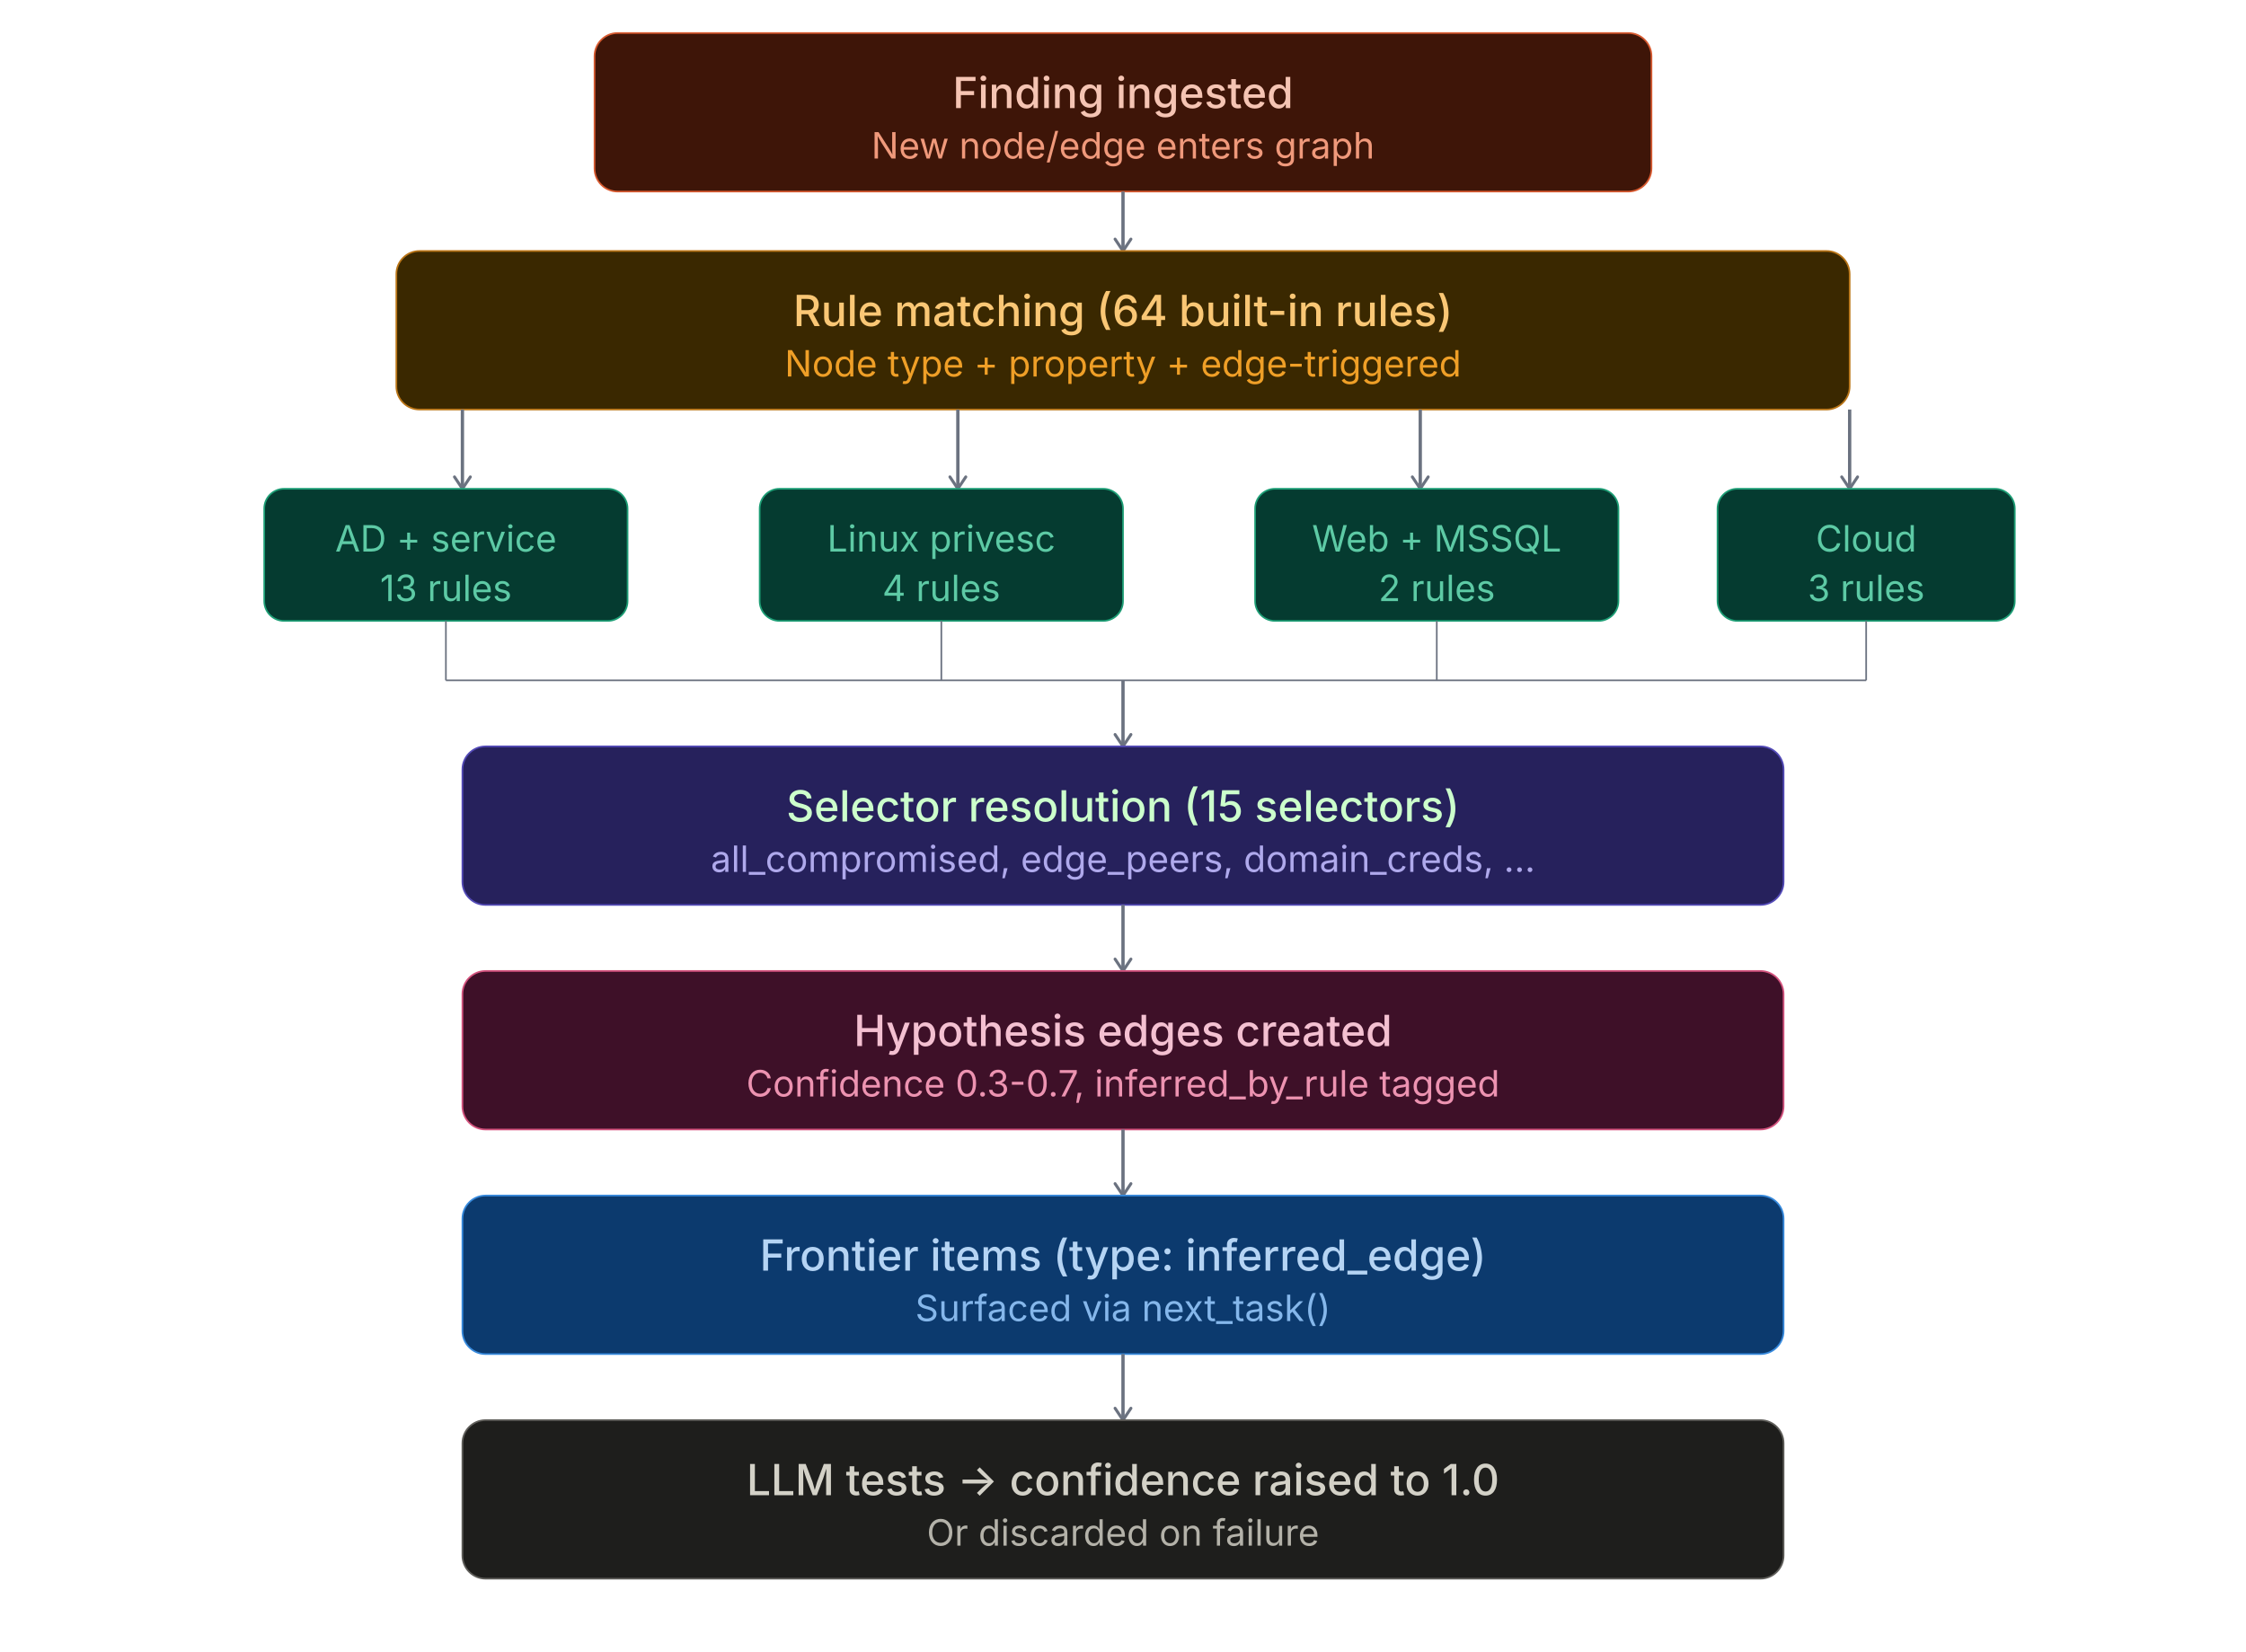
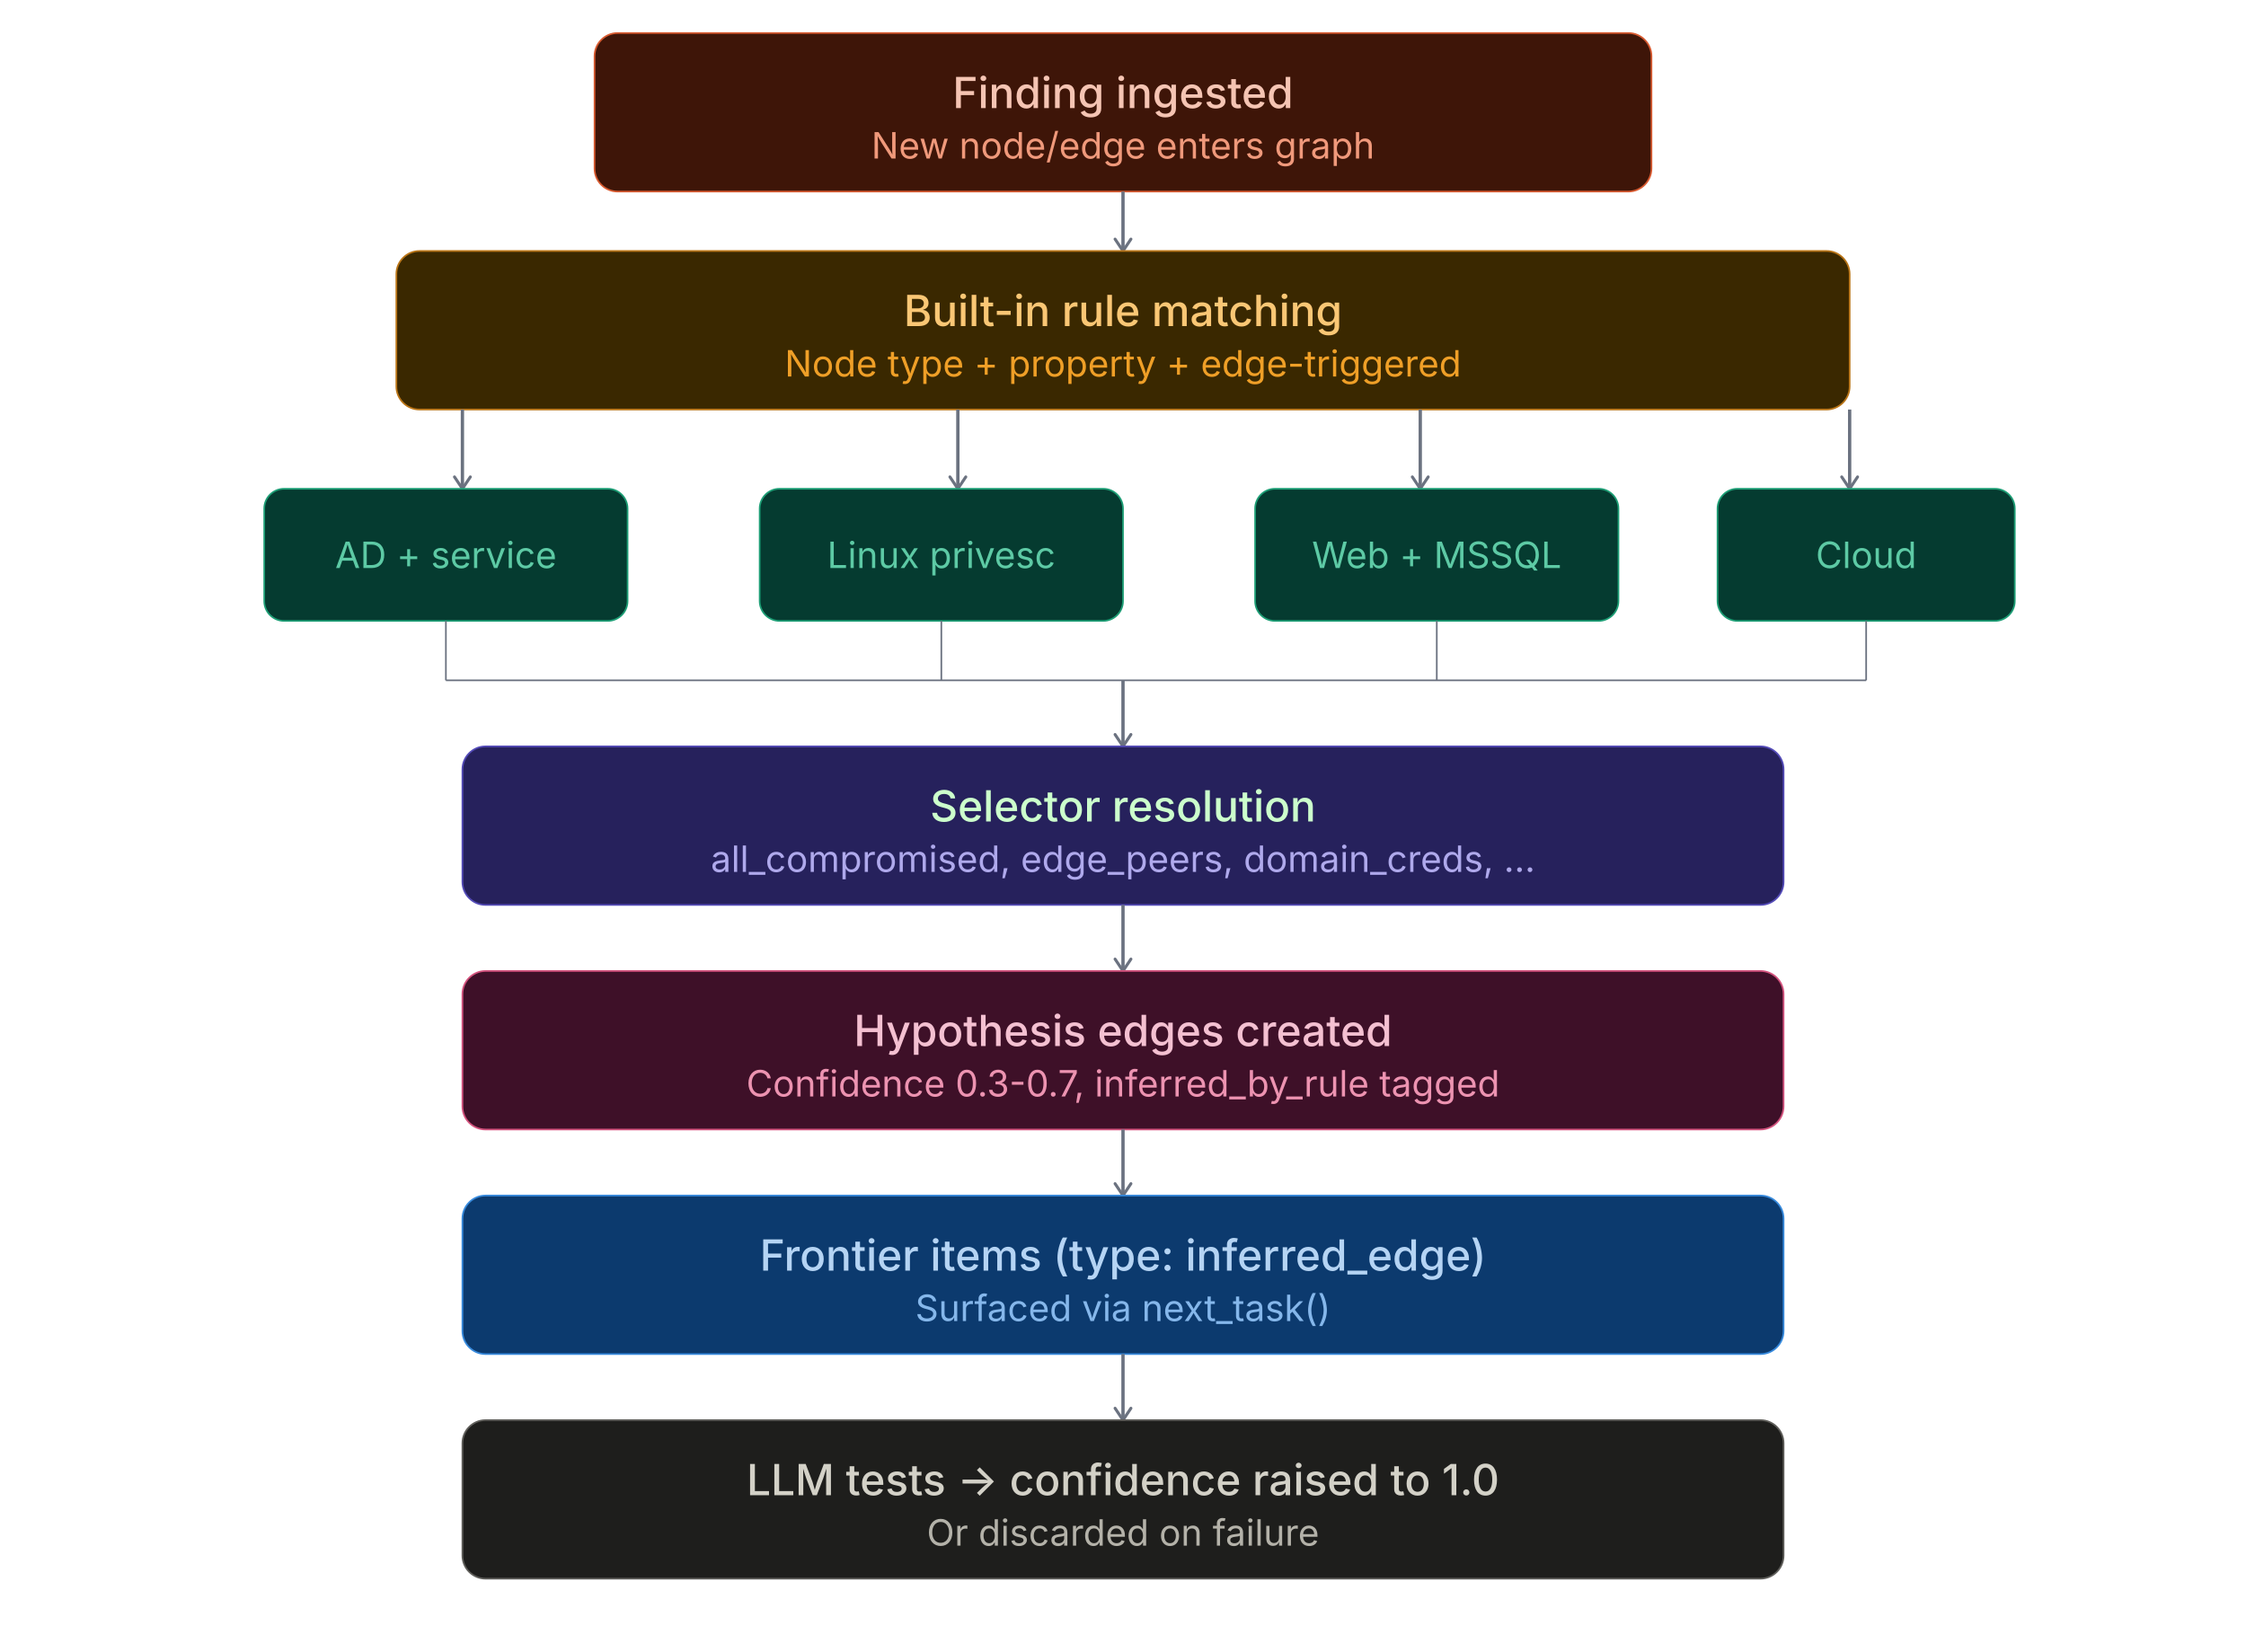
<svg xmlns="http://www.w3.org/2000/svg" viewBox="0 0 680 500">
  <style>
  text{font-family:'Inter',-apple-system,BlinkMacSystemFont,sans-serif}
  .th{font-size:13px;font-weight:500;fill:#e0e0e0}
  .ts{font-size:11px;fill:#9ca3af}
  .arr{stroke:#6b7280;stroke-width:1}
  .n-purple rect{fill:#26215C;stroke:#534AB7;stroke-width:.5}
  .n-purple .th{fill:#CCFFCC}.n-purple .ts{fill:#AFA9EC}
  .n-blue rect{fill:#0C3A6E;stroke:#378ADD;stroke-width:.5}
  .n-blue .th{fill:#B5D4F4}.n-blue .ts{fill:#85B7EB}
  .n-teal rect{fill:#053B30;stroke:#1D9E75;stroke-width:.5}
  .n-teal .th{fill:#9FE1CB}.n-teal .ts{fill:#5DCAA5}
  .n-amber rect{fill:#3A2800;stroke:#BA7517;stroke-width:.5}
  .n-amber .th{fill:#FAC775}.n-amber .ts{fill:#EF9F27}
  .n-coral rect{fill:#3E1508;stroke:#D85A30;stroke-width:.5}
  .n-coral .th{fill:#F5C4B3}.n-coral .ts{fill:#F0997B}
  .n-pink rect{fill:#3E1028;stroke:#D4537E;stroke-width:.5}
  .n-pink .th{fill:#F4C0D1}.n-pink .ts{fill:#ED93B1}
  .n-gray rect{fill:#1e1e1c;stroke:#5F5E5A;stroke-width:.5}
  .n-gray .th{fill:#D3D1C7}.n-gray .ts{fill:#B4B2A9}
  .n-red rect{fill:#3A0F0F;stroke:#A32D2D;stroke-width:.5}
  .n-red .th{fill:#F7C1C1}.n-red .ts{fill:#F09595}
</style>
  <rect width="100%" height="100%" fill="transparent" rx="6" />
  <defs>
    <marker id="arr" viewBox="0 0 10 10" refX="8" refY="5" markerWidth="6" markerHeight="6" orient="auto-start-reverse">
      <path d="M2 1L8 5L2 9" fill="none" stroke="context-stroke" stroke-width="1.5" stroke-linecap="round" stroke-linejoin="round" />
    </marker>
  </defs>
  <g class="n-coral">
    <rect x="180" y="10" width="320" height="48" rx="7" />
    <text class="th" x="340" y="28" text-anchor="middle" dominant-baseline="central">Finding ingested</text>
    <text class="ts" x="340" y="44" text-anchor="middle" dominant-baseline="central">New node/edge enters graph</text>
  </g>
  <line x1="340" y1="58" x2="340" y2="76" class="arr" marker-end="url(#arr)" />
  <g class="n-amber">
    <rect x="120" y="76" width="440" height="48" rx="7" />
-     <text class="th" x="340" y="94" text-anchor="middle" dominant-baseline="central">Rule matching (64 built-in rules)</text>
+     <text class="th" x="340" y="94" text-anchor="middle" dominant-baseline="central">Built-in rule matching</text>
    <text class="ts" x="340" y="110" text-anchor="middle" dominant-baseline="central">Node type + property + edge-triggered</text>
  </g>
  <line x1="140" y1="124" x2="140" y2="148" class="arr" marker-end="url(#arr)" />
  <line x1="290" y1="124" x2="290" y2="148" class="arr" marker-end="url(#arr)" />
  <line x1="430" y1="124" x2="430" y2="148" class="arr" marker-end="url(#arr)" />
  <line x1="560" y1="124" x2="560" y2="148" class="arr" marker-end="url(#arr)" />
  <g class="n-teal">
    <rect x="80" y="148" width="110" height="40" rx="6" />
-     <text class="ts" x="135" y="163" text-anchor="middle" dominant-baseline="central">AD + service</text>
-     <text class="ts" x="135" y="178" text-anchor="middle" dominant-baseline="central">13 rules</text>
+     <text class="ts" x="135" y="168" text-anchor="middle" dominant-baseline="central">AD + service</text>
  </g>
  <g class="n-teal">
    <rect x="230" y="148" width="110" height="40" rx="6" />
-     <text class="ts" x="285" y="163" text-anchor="middle" dominant-baseline="central">Linux privesc</text>
-     <text class="ts" x="285" y="178" text-anchor="middle" dominant-baseline="central">4 rules</text>
+     <text class="ts" x="285" y="168" text-anchor="middle" dominant-baseline="central">Linux privesc</text>
  </g>
  <g class="n-teal">
    <rect x="380" y="148" width="110" height="40" rx="6" />
-     <text class="ts" x="435" y="163" text-anchor="middle" dominant-baseline="central">Web + MSSQL</text>
-     <text class="ts" x="435" y="178" text-anchor="middle" dominant-baseline="central">2 rules</text>
+     <text class="ts" x="435" y="168" text-anchor="middle" dominant-baseline="central">Web + MSSQL</text>
  </g>
  <g class="n-teal">
    <rect x="520" y="148" width="90" height="40" rx="6" />
-     <text class="ts" x="565" y="163" text-anchor="middle" dominant-baseline="central">Cloud</text>
-     <text class="ts" x="565" y="178" text-anchor="middle" dominant-baseline="central">3 rules</text>
+     <text class="ts" x="565" y="168" text-anchor="middle" dominant-baseline="central">Cloud</text>
  </g>
  <line x1="135" y1="188" x2="135" y2="206" stroke="#6b7280" stroke-width=".5" />
  <line x1="285" y1="188" x2="285" y2="206" stroke="#6b7280" stroke-width=".5" />
  <line x1="435" y1="188" x2="435" y2="206" stroke="#6b7280" stroke-width=".5" />
  <line x1="565" y1="188" x2="565" y2="206" stroke="#6b7280" stroke-width=".5" />
  <line x1="135" y1="206" x2="565" y2="206" stroke="#6b7280" stroke-width=".5" />
  <line x1="340" y1="206" x2="340" y2="226" class="arr" marker-end="url(#arr)" />
  <g class="n-purple">
    <rect x="140" y="226" width="400" height="48" rx="7" />
-     <text class="th" x="340" y="244" text-anchor="middle" dominant-baseline="central">Selector resolution (15 selectors)</text>
+     <text class="th" x="340" y="244" text-anchor="middle" dominant-baseline="central">Selector resolution</text>
    <text class="ts" x="340" y="260" text-anchor="middle" dominant-baseline="central">all_compromised, edge_peers, domain_creds, ...</text>
  </g>
  <line x1="340" y1="274" x2="340" y2="294" class="arr" marker-end="url(#arr)" />
  <g class="n-pink">
    <rect x="140" y="294" width="400" height="48" rx="7" />
    <text class="th" x="340" y="312" text-anchor="middle" dominant-baseline="central">Hypothesis edges created</text>
    <text class="ts" x="340" y="328" text-anchor="middle" dominant-baseline="central">Confidence 0.3-0.7, inferred_by_rule tagged</text>
  </g>
  <line x1="340" y1="342" x2="340" y2="362" class="arr" marker-end="url(#arr)" />
  <g class="n-blue">
    <rect x="140" y="362" width="400" height="48" rx="7" />
    <text class="th" x="340" y="380" text-anchor="middle" dominant-baseline="central">Frontier items (type: inferred_edge)</text>
    <text class="ts" x="340" y="396" text-anchor="middle" dominant-baseline="central">Surfaced via next_task()</text>
  </g>
  <line x1="340" y1="410" x2="340" y2="430" class="arr" marker-end="url(#arr)" />
  <g class="n-gray">
    <rect x="140" y="430" width="400" height="48" rx="7" />
    <text class="th" x="340" y="448" text-anchor="middle" dominant-baseline="central">LLM tests → confidence raised to 1.0</text>
    <text class="ts" x="340" y="464" text-anchor="middle" dominant-baseline="central">Or discarded on failure</text>
  </g>
</svg>
